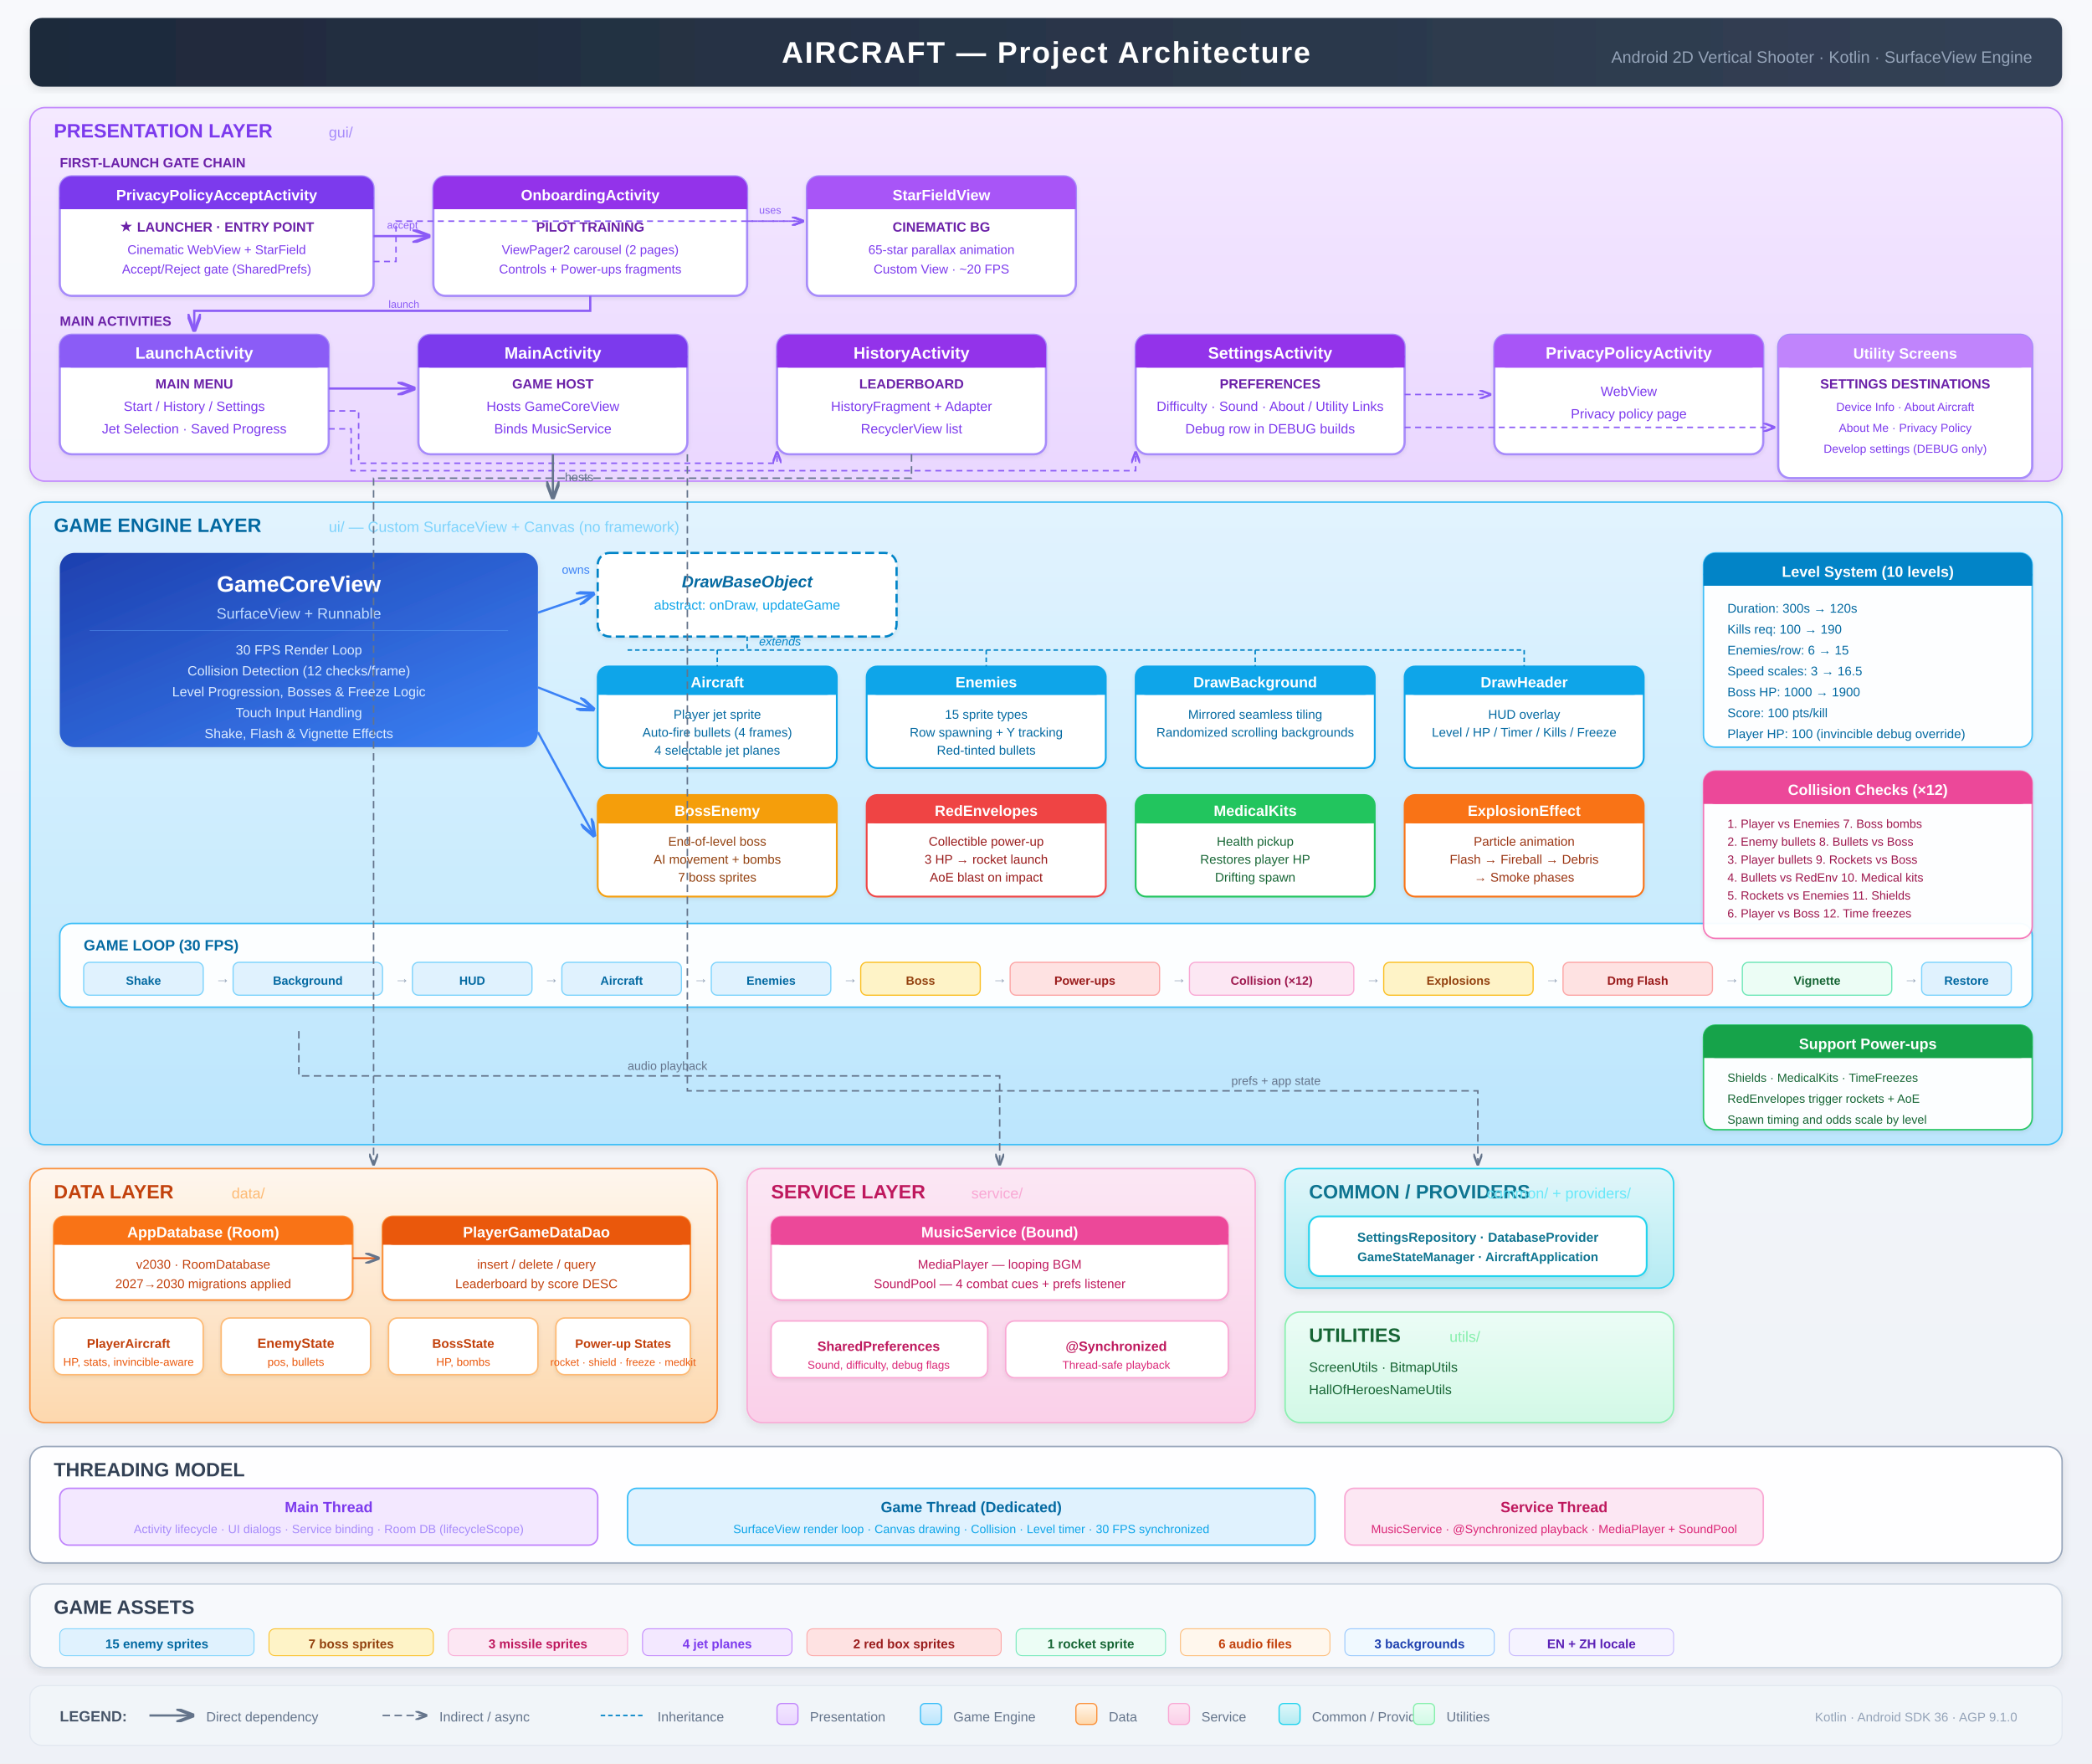
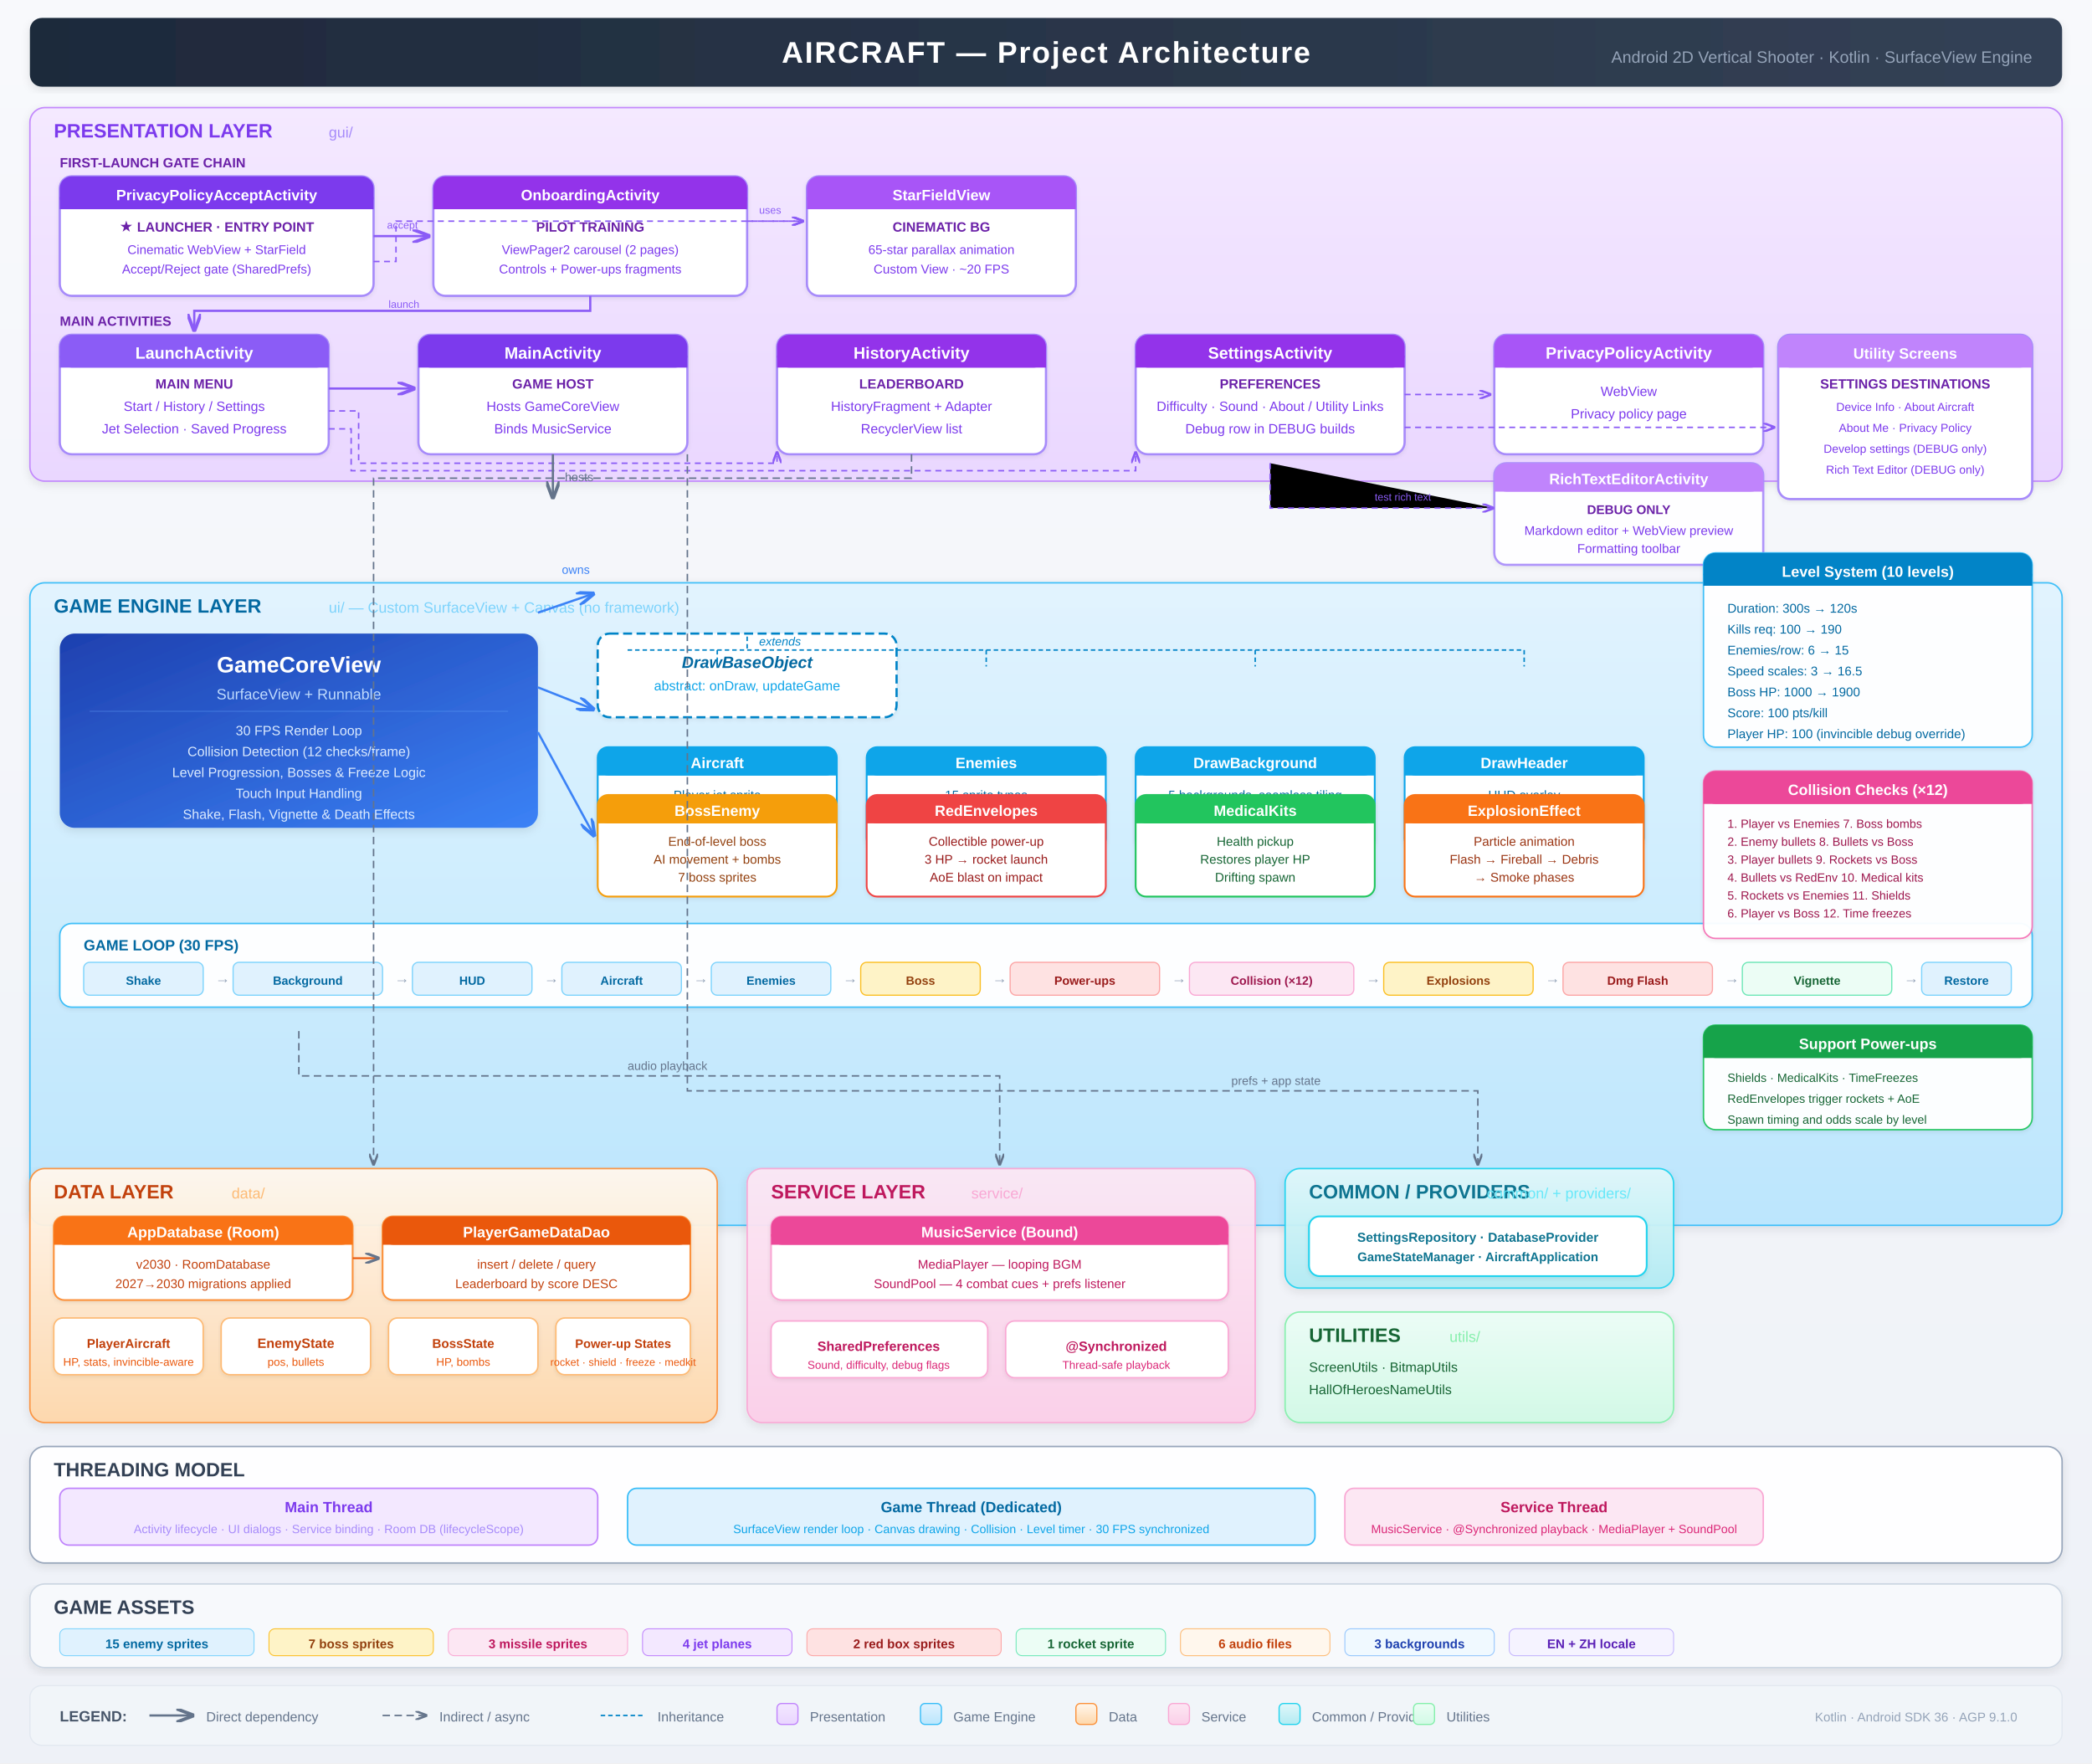
<svg xmlns="http://www.w3.org/2000/svg" width="1400" height="1180" viewBox="0 0 1400 1180" font-family="'Segoe UI', system-ui, -apple-system, Arial, sans-serif">
  <defs>
    <linearGradient id="bg" x1="0%" y1="0%" x2="0%" y2="100%">
      <stop offset="0%" style="stop-color:#f8f9fc" />
      <stop offset="100%" style="stop-color:#eef1f7" />
    </linearGradient>
    <linearGradient id="g-pres" x1="0%" y1="0%" x2="0%" y2="100%">
      <stop offset="0%" style="stop-color:#f3e8ff" />
      <stop offset="100%" style="stop-color:#e9d5ff" />
    </linearGradient>
    <linearGradient id="g-engine" x1="0%" y1="0%" x2="0%" y2="100%">
      <stop offset="0%" style="stop-color:#e0f2fe" />
      <stop offset="100%" style="stop-color:#bae6fd" />
    </linearGradient>
    <linearGradient id="g-data" x1="0%" y1="0%" x2="0%" y2="100%">
      <stop offset="0%" style="stop-color:#fff7ed" />
      <stop offset="100%" style="stop-color:#fed7aa" />
    </linearGradient>
    <linearGradient id="g-svc" x1="0%" y1="0%" x2="0%" y2="100%">
      <stop offset="0%" style="stop-color:#fce7f3" />
      <stop offset="100%" style="stop-color:#fbcfe8" />
    </linearGradient>
    <linearGradient id="g-vm" x1="0%" y1="0%" x2="0%" y2="100%">
      <stop offset="0%" style="stop-color:#e0f7fa" />
      <stop offset="100%" style="stop-color:#b2ebf2" />
    </linearGradient>
    <linearGradient id="g-util" x1="0%" y1="0%" x2="0%" y2="100%">
      <stop offset="0%" style="stop-color:#ecfdf5" />
      <stop offset="100%" style="stop-color:#d1fae5" />
    </linearGradient>
    <linearGradient id="g-core" x1="0%" y1="0%" x2="100%" y2="100%">
      <stop offset="0%" style="stop-color:#1e40af" />
      <stop offset="100%" style="stop-color:#3b82f6" />
    </linearGradient>
    <linearGradient id="g-title" x1="0%" y1="0%" x2="100%" y2="0%">
      <stop offset="0%" style="stop-color:#1e293b" />
      <stop offset="100%" style="stop-color:#334155" />
    </linearGradient>
    <filter id="shadow" x="-2%" y="-2%" width="106%" height="112%">
      <feDropShadow dx="0" dy="2" stdDeviation="3" flood-opacity="0.10" />
    </filter>
    <filter id="shadow-sm" x="-2%" y="-2%" width="106%" height="112%">
      <feDropShadow dx="0" dy="1" stdDeviation="1.5" flood-opacity="0.08" />
    </filter>
    <marker id="arr" markerWidth="8" markerHeight="6" refX="8" refY="3" orient="auto">
      <path d="M0,0 L8,3 L0,6" fill="none" stroke="#64748b" stroke-width="1.5" />
    </marker>
    <marker id="arr-blue" markerWidth="8" markerHeight="6" refX="8" refY="3" orient="auto">
      <path d="M0,0 L8,3 L0,6" fill="none" stroke="#3b82f6" stroke-width="1.5" />
    </marker>
    <marker id="arr-purple" markerWidth="8" markerHeight="6" refX="8" refY="3" orient="auto">
      <path d="M0,0 L8,3 L0,6" fill="none" stroke="#8b5cf6" stroke-width="1.5" />
    </marker>
  </defs>
  <rect width="1400" height="1180" fill="url(#bg)" rx="0" />
  <rect x="20" y="12" width="1360" height="46" rx="8" fill="url(#g-title)" filter="url(#shadow)" />
  <text x="700" y="42" text-anchor="middle" fill="#ffffff" font-size="20" font-weight="700" letter-spacing="1">AIRCRAFT — Project Architecture</text>
  <text x="1360" y="42" text-anchor="end" fill="#94a3b8" font-size="11">Android 2D Vertical Shooter · Kotlin · SurfaceView Engine</text>
  <rect x="20" y="72" width="1360" height="250" rx="10" fill="url(#g-pres)" stroke="#c084fc" stroke-width="1" filter="url(#shadow)" opacity="0.95" />
  <text x="36" y="92" fill="#7c3aed" font-size="13" font-weight="700">PRESENTATION LAYER</text>
  <text x="220" y="92" fill="#a78bfa" font-size="10">gui/</text>
  <text x="40" y="112" fill="#6b21a8" font-size="9" font-weight="600">FIRST-LAUNCH GATE CHAIN</text>
  <rect x="40" y="118" width="210" height="80" rx="8" fill="#ffffff" stroke="#a78bfa" stroke-width="1.5" filter="url(#shadow-sm)" />
  <rect x="40" y="118" width="210" height="22" rx="8" fill="#7c3aed" />
  <rect x="40" y="132" width="210" height="8" fill="#7c3aed" />
  <text x="145" y="134" text-anchor="middle" fill="#ffffff" font-size="10" font-weight="600">PrivacyPolicyAcceptActivity</text>
  <text x="145" y="155" text-anchor="middle" fill="#6b21a8" font-size="9" font-weight="600">★ LAUNCHER · ENTRY POINT</text>
  <text x="145" y="170" text-anchor="middle" fill="#7c3aed" font-size="8.5">Cinematic WebView + StarField</text>
  <text x="145" y="183" text-anchor="middle" fill="#7c3aed" font-size="8.5">Accept/Reject gate (SharedPrefs)</text>
  <rect x="290" y="118" width="210" height="80" rx="8" fill="#ffffff" stroke="#a78bfa" stroke-width="1.5" filter="url(#shadow-sm)" />
  <rect x="290" y="118" width="210" height="22" rx="8" fill="#9333ea" />
  <rect x="290" y="132" width="210" height="8" fill="#9333ea" />
  <text x="395" y="134" text-anchor="middle" fill="#ffffff" font-size="10" font-weight="600">OnboardingActivity</text>
  <text x="395" y="155" text-anchor="middle" fill="#6b21a8" font-size="9" font-weight="600">PILOT TRAINING</text>
  <text x="395" y="170" text-anchor="middle" fill="#7c3aed" font-size="8.5">ViewPager2 carousel (2 pages)</text>
  <text x="395" y="183" text-anchor="middle" fill="#7c3aed" font-size="8.5">Controls + Power-ups fragments</text>
  <rect x="540" y="118" width="180" height="80" rx="8" fill="#ffffff" stroke="#a78bfa" stroke-width="1.5" filter="url(#shadow-sm)" />
  <rect x="540" y="118" width="180" height="22" rx="8" fill="#a855f7" />
  <rect x="540" y="132" width="180" height="8" fill="#a855f7" />
  <text x="630" y="134" text-anchor="middle" fill="#ffffff" font-size="10" font-weight="600">StarFieldView</text>
  <text x="630" y="155" text-anchor="middle" fill="#6b21a8" font-size="9" font-weight="600">CINEMATIC BG</text>
  <text x="630" y="170" text-anchor="middle" fill="#7c3aed" font-size="8.5">65-star parallax animation</text>
  <text x="630" y="183" text-anchor="middle" fill="#7c3aed" font-size="8.5">Custom View · ~20 FPS</text>
  <line x1="250" y1="158" x2="288" y2="158" stroke="#8b5cf6" stroke-width="1.5" marker-end="url(#arr-purple)" />
  <text x="259" y="153" fill="#8b5cf6" font-size="7">accept</text>
  <path d="M250,175 L265,175 L265,148 L538,148" stroke="#8b5cf6" stroke-width="1" stroke-dasharray="4,3" fill="none" marker-end="url(#arr-purple)" />
  <line x1="500" y1="148" x2="538" y2="148" stroke="#8b5cf6" stroke-width="1" stroke-dasharray="4,3" marker-end="url(#arr-purple)" />
  <text x="508" y="143" fill="#8b5cf6" font-size="7">uses</text>
  <text x="40" y="218" fill="#6b21a8" font-size="9" font-weight="600">MAIN ACTIVITIES</text>
  <rect x="40" y="224" width="180" height="80" rx="8" fill="#ffffff" stroke="#a78bfa" stroke-width="1.5" filter="url(#shadow-sm)" />
  <rect x="40" y="224" width="180" height="22" rx="8" fill="#8b5cf6" />
  <rect x="40" y="238" width="180" height="8" fill="#8b5cf6" />
  <text x="130" y="240" text-anchor="middle" fill="#ffffff" font-size="11" font-weight="600">LaunchActivity</text>
  <text x="130" y="260" text-anchor="middle" fill="#6b21a8" font-size="9" font-weight="600">MAIN MENU</text>
  <text x="130" y="275" text-anchor="middle" fill="#7c3aed" font-size="9">Start / History / Settings</text>
  <text x="130" y="290" text-anchor="middle" fill="#7c3aed" font-size="9">Jet Selection · Saved Progress</text>
  <rect x="280" y="224" width="180" height="80" rx="8" fill="#ffffff" stroke="#a78bfa" stroke-width="1.5" filter="url(#shadow-sm)" />
  <rect x="280" y="224" width="180" height="22" rx="8" fill="#7c3aed" />
  <rect x="280" y="238" width="180" height="8" fill="#7c3aed" />
  <text x="370" y="240" text-anchor="middle" fill="#ffffff" font-size="11" font-weight="600">MainActivity</text>
  <text x="370" y="260" text-anchor="middle" fill="#6b21a8" font-size="9" font-weight="600">GAME HOST</text>
  <text x="370" y="275" text-anchor="middle" fill="#7c3aed" font-size="9">Hosts GameCoreView</text>
  <text x="370" y="290" text-anchor="middle" fill="#7c3aed" font-size="9">Binds MusicService</text>
  <rect x="520" y="224" width="180" height="80" rx="8" fill="#ffffff" stroke="#a78bfa" stroke-width="1.5" filter="url(#shadow-sm)" />
  <rect x="520" y="224" width="180" height="22" rx="8" fill="#9333ea" />
  <rect x="520" y="238" width="180" height="8" fill="#9333ea" />
  <text x="610" y="240" text-anchor="middle" fill="#ffffff" font-size="11" font-weight="600">HistoryActivity</text>
  <text x="610" y="260" text-anchor="middle" fill="#6b21a8" font-size="9" font-weight="600">LEADERBOARD</text>
  <text x="610" y="275" text-anchor="middle" fill="#7c3aed" font-size="9">HistoryFragment + Adapter</text>
  <text x="610" y="290" text-anchor="middle" fill="#7c3aed" font-size="9">RecyclerView list</text>
  <rect x="760" y="224" width="180" height="80" rx="8" fill="#ffffff" stroke="#a78bfa" stroke-width="1.5" filter="url(#shadow-sm)" />
  <rect x="760" y="224" width="180" height="22" rx="8" fill="#9333ea" />
  <rect x="760" y="238" width="180" height="8" fill="#9333ea" />
  <text x="850" y="240" text-anchor="middle" fill="#ffffff" font-size="11" font-weight="600">SettingsActivity</text>
  <text x="850" y="260" text-anchor="middle" fill="#6b21a8" font-size="9" font-weight="600">PREFERENCES</text>
  <text x="850" y="275" text-anchor="middle" fill="#7c3aed" font-size="9">Difficulty · Sound · About / Utility Links</text>
  <text x="850" y="290" text-anchor="middle" fill="#7c3aed" font-size="9">Debug row in DEBUG builds</text>
  <rect x="1000" y="224" width="180" height="80" rx="8" fill="#ffffff" stroke="#a78bfa" stroke-width="1.5" filter="url(#shadow-sm)" />
  <rect x="1000" y="224" width="180" height="22" rx="8" fill="#a855f7" />
  <rect x="1000" y="238" width="180" height="8" fill="#a855f7" />
  <text x="1090" y="240" text-anchor="middle" fill="#ffffff" font-size="11" font-weight="600">PrivacyPolicyActivity</text>
  <text x="1090" y="265" text-anchor="middle" fill="#7c3aed" font-size="9">WebView</text>
  <text x="1090" y="280" text-anchor="middle" fill="#7c3aed" font-size="9">Privacy policy page</text>
-   <rect x="1190" y="224" width="170" height="96" rx="8" fill="#ffffff" stroke="#a78bfa" stroke-width="1.5" filter="url(#shadow-sm)" />
+   <rect x="1000" y="310" width="180" height="68" rx="8" fill="#ffffff" stroke="#a78bfa" stroke-width="1.5" filter="url(#shadow-sm)" opacity="0.9" />
+   <rect x="1000" y="310" width="180" height="19" rx="8" fill="#c084fc" />
+   <rect x="1000" y="322" width="180" height="7" fill="#c084fc" />
+   <text x="1090" y="324" text-anchor="middle" fill="#ffffff" font-size="10" font-weight="600">RichTextEditorActivity</text>
+   <text x="1090" y="344" text-anchor="middle" fill="#6b21a8" font-size="8.5" font-weight="600">DEBUG ONLY</text>
+   <text x="1090" y="358" text-anchor="middle" fill="#7c3aed" font-size="8.5">Markdown editor + WebView preview</text>
+   <text x="1090" y="370" text-anchor="middle" fill="#7c3aed" font-size="8.5">Formatting toolbar</text>
+   <rect x="1190" y="224" width="170" height="110" rx="8" fill="#ffffff" stroke="#a78bfa" stroke-width="1.5" filter="url(#shadow-sm)" />
  <rect x="1190" y="224" width="170" height="22" rx="8" fill="#c084fc" />
  <rect x="1190" y="238" width="170" height="8" fill="#c084fc" />
  <text x="1275" y="240" text-anchor="middle" fill="#ffffff" font-size="10" font-weight="600">Utility Screens</text>
  <text x="1275" y="260" text-anchor="middle" fill="#6b21a8" font-size="9" font-weight="600">SETTINGS DESTINATIONS</text>
  <text x="1275" y="275" text-anchor="middle" fill="#7c3aed" font-size="7.8">Device Info · About Aircraft</text>
  <text x="1275" y="289" text-anchor="middle" fill="#7c3aed" font-size="7.8">About Me · Privacy Policy</text>
  <text x="1275" y="303" text-anchor="middle" fill="#7c3aed" font-size="7.8">Develop settings (DEBUG only)</text>
+   <text x="1275" y="317" text-anchor="middle" fill="#7c3aed" font-size="7.8">Rich Text Editor (DEBUG only)</text>
  <path d="M395,198 L395,208 L130,208 L130,222" stroke="#8b5cf6" stroke-width="1.5" fill="none" marker-end="url(#arr-purple)" />
  <text x="260" y="206" fill="#8b5cf6" font-size="7">launch</text>
  <line x1="220" y1="260" x2="278" y2="260" stroke="#8b5cf6" stroke-width="1.5" marker-end="url(#arr-purple)" />
  <path d="M220,275 L240,275 L240,310 L520,310 L520,302" stroke="#8b5cf6" stroke-width="1" stroke-dasharray="4,3" fill="none" marker-end="url(#arr-purple)" />
  <path d="M220,287 L235,287 L235,315 L760,315 L760,302" stroke="#8b5cf6" stroke-width="1" stroke-dasharray="4,3" fill="none" marker-end="url(#arr-purple)" />
  <line x1="940" y1="264" x2="998" y2="264" stroke="#8b5cf6" stroke-width="1" stroke-dasharray="4,3" marker-end="url(#arr-purple)" />
  <line x1="940" y1="286" x2="1188" y2="286" stroke="#8b5cf6" stroke-width="1" stroke-dasharray="4,3" marker-end="url(#arr-purple)" />
-   <rect x="20" y="336" width="1360" height="430" rx="10" fill="url(#g-engine)" stroke="#38bdf8" stroke-width="1" filter="url(#shadow)" opacity="0.95" />
-   <text x="36" y="356" fill="#0369a1" font-size="13" font-weight="700">GAME ENGINE LAYER</text>
-   <text x="220" y="356" fill="#7dd3fc" font-size="10">ui/ — Custom SurfaceView + Canvas (no framework)</text>
-   <rect x="40" y="370" width="320" height="130" rx="10" fill="url(#g-core)" filter="url(#shadow)" />
-   <text x="200" y="396" text-anchor="middle" fill="#ffffff" font-size="15" font-weight="700">GameCoreView</text>
-   <text x="200" y="414" text-anchor="middle" fill="#bfdbfe" font-size="10">SurfaceView + Runnable</text>
-   <line x1="60" y1="422" x2="340" y2="422" stroke="#60a5fa" stroke-width="0.5" opacity="0.5" />
-   <text x="200" y="438" text-anchor="middle" fill="#dbeafe" font-size="9">30 FPS Render Loop</text>
-   <text x="200" y="452" text-anchor="middle" fill="#dbeafe" font-size="9">Collision Detection (12 checks/frame)</text>
-   <text x="200" y="466" text-anchor="middle" fill="#dbeafe" font-size="9">Level Progression, Bosses &amp; Freeze Logic</text>
-   <text x="200" y="480" text-anchor="middle" fill="#dbeafe" font-size="9">Touch Input Handling</text>
-   <text x="200" y="494" text-anchor="middle" fill="#dbeafe" font-size="9">Shake, Flash &amp; Vignette Effects</text>
-   <rect x="400" y="370" width="200" height="56" rx="8" fill="#ffffff" stroke="#0284c7" stroke-width="1.5" stroke-dasharray="6,3" filter="url(#shadow-sm)" />
-   <text x="500" y="393" text-anchor="middle" fill="#0369a1" font-size="11" font-weight="600" font-style="italic">DrawBaseObject</text>
-   <text x="500" y="408" text-anchor="middle" fill="#0ea5e9" font-size="9">abstract: onDraw, updateGame</text>
-   <rect x="400" y="446" width="160" height="68" rx="7" fill="#ffffff" stroke="#0ea5e9" stroke-width="1.2" filter="url(#shadow-sm)" />
-   <rect x="400" y="446" width="160" height="19" rx="7" fill="#0ea5e9" />
-   <rect x="400" y="458" width="160" height="7" fill="#0ea5e9" />
-   <text x="480" y="460" text-anchor="middle" fill="#ffffff" font-size="10" font-weight="600">Aircraft</text>
-   <text x="480" y="481" text-anchor="middle" fill="#0369a1" font-size="8.5">Player jet sprite</text>
-   <text x="480" y="493" text-anchor="middle" fill="#0369a1" font-size="8.5">Auto-fire bullets (4 frames)</text>
-   <text x="480" y="505" text-anchor="middle" fill="#0369a1" font-size="8.5">4 selectable jet planes</text>
-   <rect x="580" y="446" width="160" height="68" rx="7" fill="#ffffff" stroke="#0ea5e9" stroke-width="1.2" filter="url(#shadow-sm)" />
-   <rect x="580" y="446" width="160" height="19" rx="7" fill="#0ea5e9" />
-   <rect x="580" y="458" width="160" height="7" fill="#0ea5e9" />
-   <text x="660" y="460" text-anchor="middle" fill="#ffffff" font-size="10" font-weight="600">Enemies</text>
-   <text x="660" y="481" text-anchor="middle" fill="#0369a1" font-size="8.5">15 sprite types</text>
-   <text x="660" y="493" text-anchor="middle" fill="#0369a1" font-size="8.5">Row spawning + Y tracking</text>
-   <text x="660" y="505" text-anchor="middle" fill="#0369a1" font-size="8.5">Red-tinted bullets</text>
-   <rect x="760" y="446" width="160" height="68" rx="7" fill="#ffffff" stroke="#0ea5e9" stroke-width="1.2" filter="url(#shadow-sm)" />
-   <rect x="760" y="446" width="160" height="19" rx="7" fill="#0ea5e9" />
-   <rect x="760" y="458" width="160" height="7" fill="#0ea5e9" />
-   <text x="840" y="460" text-anchor="middle" fill="#ffffff" font-size="10" font-weight="600">DrawBackground</text>
-   <text x="840" y="481" text-anchor="middle" fill="#0369a1" font-size="8.5">Mirrored seamless tiling</text>
-   <text x="840" y="493" text-anchor="middle" fill="#0369a1" font-size="8.5">Randomized scrolling backgrounds</text>
-   <rect x="940" y="446" width="160" height="68" rx="7" fill="#ffffff" stroke="#0ea5e9" stroke-width="1.2" filter="url(#shadow-sm)" />
-   <rect x="940" y="446" width="160" height="19" rx="7" fill="#0ea5e9" />
-   <rect x="940" y="458" width="160" height="7" fill="#0ea5e9" />
-   <text x="1020" y="460" text-anchor="middle" fill="#ffffff" font-size="10" font-weight="600">DrawHeader</text>
-   <text x="1020" y="481" text-anchor="middle" fill="#0369a1" font-size="8.5">HUD overlay</text>
-   <text x="1020" y="493" text-anchor="middle" fill="#0369a1" font-size="8.5">Level / HP / Timer / Kills / Freeze</text>
+   <path d="M850,310 L850,340 L1000,340" stroke="#8b5cf6" stroke-width="1" stroke-dasharray="4,3" marker-end="url(#arr-purple)" />
+   <text x="920" y="335" fill="#8b5cf6" font-size="7">test rich text</text>
+   <rect x="20" y="390" width="1360" height="430" rx="10" fill="url(#g-engine)" stroke="#38bdf8" stroke-width="1" filter="url(#shadow)" opacity="0.95" />
+   <text x="36" y="410" fill="#0369a1" font-size="13" font-weight="700">GAME ENGINE LAYER</text>
+   <text x="220" y="410" fill="#7dd3fc" font-size="10">ui/ — Custom SurfaceView + Canvas (no framework)</text>
+   <rect x="40" y="424" width="320" height="130" rx="10" fill="url(#g-core)" filter="url(#shadow)" />
+   <text x="200" y="450" text-anchor="middle" fill="#ffffff" font-size="15" font-weight="700">GameCoreView</text>
+   <text x="200" y="468" text-anchor="middle" fill="#bfdbfe" font-size="10">SurfaceView + Runnable</text>
+   <line x1="60" y1="476" x2="340" y2="476" stroke="#60a5fa" stroke-width="0.5" opacity="0.5" />
+   <text x="200" y="492" text-anchor="middle" fill="#dbeafe" font-size="9">30 FPS Render Loop</text>
+   <text x="200" y="506" text-anchor="middle" fill="#dbeafe" font-size="9">Collision Detection (12 checks/frame)</text>
+   <text x="200" y="520" text-anchor="middle" fill="#dbeafe" font-size="9">Level Progression, Bosses &amp; Freeze Logic</text>
+   <text x="200" y="534" text-anchor="middle" fill="#dbeafe" font-size="9">Touch Input Handling</text>
+   <text x="200" y="548" text-anchor="middle" fill="#dbeafe" font-size="9">Shake, Flash, Vignette &amp; Death Effects</text>
+   <rect x="400" y="424" width="200" height="56" rx="8" fill="#ffffff" stroke="#0284c7" stroke-width="1.5" stroke-dasharray="6,3" filter="url(#shadow-sm)" />
+   <text x="500" y="447" text-anchor="middle" fill="#0369a1" font-size="11" font-weight="600" font-style="italic">DrawBaseObject</text>
+   <text x="500" y="462" text-anchor="middle" fill="#0ea5e9" font-size="9">abstract: onDraw, updateGame</text>
+   <rect x="400" y="500" width="160" height="68" rx="7" fill="#ffffff" stroke="#0ea5e9" stroke-width="1.2" filter="url(#shadow-sm)" />
+   <rect x="400" y="500" width="160" height="19" rx="7" fill="#0ea5e9" />
+   <rect x="400" y="512" width="160" height="7" fill="#0ea5e9" />
+   <text x="480" y="514" text-anchor="middle" fill="#ffffff" font-size="10" font-weight="600">Aircraft</text>
+   <text x="480" y="535" text-anchor="middle" fill="#0369a1" font-size="8.5">Player jet sprite</text>
+   <text x="480" y="547" text-anchor="middle" fill="#0369a1" font-size="8.5">Auto-fire bullets (4 frames)</text>
+   <text x="480" y="559" text-anchor="middle" fill="#0369a1" font-size="8.5">4 selectable jet planes</text>
+   <rect x="580" y="500" width="160" height="68" rx="7" fill="#ffffff" stroke="#0ea5e9" stroke-width="1.2" filter="url(#shadow-sm)" />
+   <rect x="580" y="500" width="160" height="19" rx="7" fill="#0ea5e9" />
+   <rect x="580" y="512" width="160" height="7" fill="#0ea5e9" />
+   <text x="660" y="514" text-anchor="middle" fill="#ffffff" font-size="10" font-weight="600">Enemies</text>
+   <text x="660" y="535" text-anchor="middle" fill="#0369a1" font-size="8.5">15 sprite types</text>
+   <text x="660" y="547" text-anchor="middle" fill="#0369a1" font-size="8.5">Row spawning + Y tracking</text>
+   <text x="660" y="559" text-anchor="middle" fill="#0369a1" font-size="8.5">Red-tinted bullets</text>
+   <rect x="760" y="500" width="160" height="68" rx="7" fill="#ffffff" stroke="#0ea5e9" stroke-width="1.2" filter="url(#shadow-sm)" />
+   <rect x="760" y="500" width="160" height="19" rx="7" fill="#0ea5e9" />
+   <rect x="760" y="512" width="160" height="7" fill="#0ea5e9" />
+   <text x="840" y="514" text-anchor="middle" fill="#ffffff" font-size="10" font-weight="600">DrawBackground</text>
+   <text x="840" y="535" text-anchor="middle" fill="#0369a1" font-size="8.5">5 backgrounds, seamless tiling</text>
+   <text x="840" y="547" text-anchor="middle" fill="#0369a1" font-size="8.5">Randomized scrolling</text>
+   <rect x="940" y="500" width="160" height="68" rx="7" fill="#ffffff" stroke="#0ea5e9" stroke-width="1.2" filter="url(#shadow-sm)" />
+   <rect x="940" y="500" width="160" height="19" rx="7" fill="#0ea5e9" />
+   <rect x="940" y="512" width="160" height="7" fill="#0ea5e9" />
+   <text x="1020" y="514" text-anchor="middle" fill="#ffffff" font-size="10" font-weight="600">DrawHeader</text>
+   <text x="1020" y="535" text-anchor="middle" fill="#0369a1" font-size="8.5">HUD overlay</text>
+   <text x="1020" y="547" text-anchor="middle" fill="#0369a1" font-size="8.5">Level / HP / Timer / Kills / Freeze</text>
  <line x1="500" y1="426" x2="500" y2="435" stroke="#0284c7" stroke-width="1" stroke-dasharray="3,2" />
  <line x1="420" y1="435" x2="1020" y2="435" stroke="#0284c7" stroke-width="1" stroke-dasharray="3,2" />
  <line x1="480" y1="435" x2="480" y2="446" stroke="#0284c7" stroke-width="1" stroke-dasharray="3,2" />
  <line x1="660" y1="435" x2="660" y2="446" stroke="#0284c7" stroke-width="1" stroke-dasharray="3,2" />
  <line x1="840" y1="435" x2="840" y2="446" stroke="#0284c7" stroke-width="1" stroke-dasharray="3,2" />
  <line x1="1020" y1="435" x2="1020" y2="446" stroke="#0284c7" stroke-width="1" stroke-dasharray="3,2" />
  <text x="508" y="432" fill="#0284c7" font-size="8" font-style="italic">extends</text>
  <rect x="400" y="532" width="160" height="68" rx="7" fill="#ffffff" stroke="#f59e0b" stroke-width="1.2" filter="url(#shadow-sm)" />
  <rect x="400" y="532" width="160" height="19" rx="7" fill="#f59e0b" />
  <rect x="400" y="544" width="160" height="7" fill="#f59e0b" />
  <text x="480" y="546" text-anchor="middle" fill="#ffffff" font-size="10" font-weight="600">BossEnemy</text>
  <text x="480" y="566" text-anchor="middle" fill="#92400e" font-size="8.5">End-of-level boss</text>
  <text x="480" y="578" text-anchor="middle" fill="#92400e" font-size="8.5">AI movement + bombs</text>
  <text x="480" y="590" text-anchor="middle" fill="#92400e" font-size="8.5">7 boss sprites</text>
  <rect x="580" y="532" width="160" height="68" rx="7" fill="#ffffff" stroke="#ef4444" stroke-width="1.2" filter="url(#shadow-sm)" />
  <rect x="580" y="532" width="160" height="19" rx="7" fill="#ef4444" />
  <rect x="580" y="544" width="160" height="7" fill="#ef4444" />
  <text x="660" y="546" text-anchor="middle" fill="#ffffff" font-size="10" font-weight="600">RedEnvelopes</text>
  <text x="660" y="566" text-anchor="middle" fill="#991b1b" font-size="8.5">Collectible power-up</text>
  <text x="660" y="578" text-anchor="middle" fill="#991b1b" font-size="8.5">3 HP → rocket launch</text>
  <text x="660" y="590" text-anchor="middle" fill="#991b1b" font-size="8.5">AoE blast on impact</text>
  <rect x="760" y="532" width="160" height="68" rx="7" fill="#ffffff" stroke="#22c55e" stroke-width="1.2" filter="url(#shadow-sm)" />
  <rect x="760" y="532" width="160" height="19" rx="7" fill="#22c55e" />
  <rect x="760" y="544" width="160" height="7" fill="#22c55e" />
  <text x="840" y="546" text-anchor="middle" fill="#ffffff" font-size="10" font-weight="600">MedicalKits</text>
  <text x="840" y="566" text-anchor="middle" fill="#166534" font-size="8.5">Health pickup</text>
  <text x="840" y="578" text-anchor="middle" fill="#166534" font-size="8.5">Restores player HP</text>
  <text x="840" y="590" text-anchor="middle" fill="#166534" font-size="8.5">Drifting spawn</text>
  <rect x="940" y="532" width="160" height="68" rx="7" fill="#ffffff" stroke="#f97316" stroke-width="1.2" filter="url(#shadow-sm)" />
  <rect x="940" y="532" width="160" height="19" rx="7" fill="#f97316" />
  <rect x="940" y="544" width="160" height="7" fill="#f97316" />
  <text x="1020" y="546" text-anchor="middle" fill="#ffffff" font-size="10" font-weight="600">ExplosionEffect</text>
  <text x="1020" y="566" text-anchor="middle" fill="#9a3412" font-size="8.5">Particle animation</text>
  <text x="1020" y="578" text-anchor="middle" fill="#9a3412" font-size="8.5">Flash → Fireball → Debris</text>
  <text x="1020" y="590" text-anchor="middle" fill="#9a3412" font-size="8.5">→ Smoke phases</text>
  <line x1="360" y1="410" x2="398" y2="397" stroke="#3b82f6" stroke-width="1.5" marker-end="url(#arr-blue)" />
  <line x1="360" y1="460" x2="398" y2="475" stroke="#3b82f6" stroke-width="1.5" marker-end="url(#arr-blue)" />
  <line x1="360" y1="490" x2="398" y2="560" stroke="#3b82f6" stroke-width="1.5" marker-end="url(#arr-blue)" />
  <text x="376" y="384" fill="#3b82f6" font-size="8">owns</text>
  <rect x="40" y="618" width="1320" height="56" rx="8" fill="#ffffff" stroke="#38bdf8" stroke-width="1" filter="url(#shadow-sm)" opacity="0.95" />
  <text x="56" y="636" fill="#0369a1" font-size="10" font-weight="700">GAME LOOP (30 FPS)</text>
  <rect x="56" y="644" width="80" height="22" rx="4" fill="#e0f2fe" stroke="#7dd3fc" stroke-width="0.8" />
  <text x="96" y="659" text-anchor="middle" fill="#0369a1" font-size="8" font-weight="600">Shake</text>
  <text x="144" y="658" fill="#94a3b8" font-size="10">→</text>
  <rect x="156" y="644" width="100" height="22" rx="4" fill="#e0f2fe" stroke="#7dd3fc" stroke-width="0.8" />
  <text x="206" y="659" text-anchor="middle" fill="#0369a1" font-size="8" font-weight="600">Background</text>
  <text x="264" y="658" fill="#94a3b8" font-size="10">→</text>
  <rect x="276" y="644" width="80" height="22" rx="4" fill="#e0f2fe" stroke="#7dd3fc" stroke-width="0.8" />
  <text x="316" y="659" text-anchor="middle" fill="#0369a1" font-size="8" font-weight="600">HUD</text>
  <text x="364" y="658" fill="#94a3b8" font-size="10">→</text>
  <rect x="376" y="644" width="80" height="22" rx="4" fill="#e0f2fe" stroke="#7dd3fc" stroke-width="0.8" />
  <text x="416" y="659" text-anchor="middle" fill="#0369a1" font-size="8" font-weight="600">Aircraft</text>
  <text x="464" y="658" fill="#94a3b8" font-size="10">→</text>
  <rect x="476" y="644" width="80" height="22" rx="4" fill="#e0f2fe" stroke="#7dd3fc" stroke-width="0.8" />
  <text x="516" y="659" text-anchor="middle" fill="#0369a1" font-size="8" font-weight="600">Enemies</text>
  <text x="564" y="658" fill="#94a3b8" font-size="10">→</text>
  <rect x="576" y="644" width="80" height="22" rx="4" fill="#fef3c7" stroke="#fbbf24" stroke-width="0.8" />
  <text x="616" y="659" text-anchor="middle" fill="#92400e" font-size="8" font-weight="600">Boss</text>
  <text x="664" y="658" fill="#94a3b8" font-size="10">→</text>
  <rect x="676" y="644" width="100" height="22" rx="4" fill="#fee2e2" stroke="#fca5a5" stroke-width="0.8" />
  <text x="726" y="659" text-anchor="middle" fill="#991b1b" font-size="8" font-weight="600">Power-ups</text>
  <text x="784" y="658" fill="#94a3b8" font-size="10">→</text>
  <rect x="796" y="644" width="110" height="22" rx="4" fill="#fce7f3" stroke="#f9a8d4" stroke-width="0.8" />
  <text x="851" y="659" text-anchor="middle" fill="#9d174d" font-size="8" font-weight="600">Collision (×12)</text>
  <text x="914" y="658" fill="#94a3b8" font-size="10">→</text>
  <rect x="926" y="644" width="100" height="22" rx="4" fill="#fef3c7" stroke="#fbbf24" stroke-width="0.8" />
  <text x="976" y="659" text-anchor="middle" fill="#92400e" font-size="8" font-weight="600">Explosions</text>
  <text x="1034" y="658" fill="#94a3b8" font-size="10">→</text>
  <rect x="1046" y="644" width="100" height="22" rx="4" fill="#fee2e2" stroke="#fca5a5" stroke-width="0.8" />
  <text x="1096" y="659" text-anchor="middle" fill="#991b1b" font-size="8" font-weight="600">Dmg Flash</text>
  <text x="1154" y="658" fill="#94a3b8" font-size="10">→</text>
  <rect x="1166" y="644" width="100" height="22" rx="4" fill="#ecfdf5" stroke="#6ee7b7" stroke-width="0.8" />
  <text x="1216" y="659" text-anchor="middle" fill="#166534" font-size="8" font-weight="600">Vignette</text>
  <text x="1274" y="658" fill="#94a3b8" font-size="10">→</text>
  <rect x="1286" y="644" width="60" height="22" rx="4" fill="#e0f2fe" stroke="#7dd3fc" stroke-width="0.8" />
  <text x="1316" y="659" text-anchor="middle" fill="#0369a1" font-size="8" font-weight="600">Restore</text>
  <rect x="1140" y="370" width="220" height="130" rx="8" fill="#ffffff" stroke="#38bdf8" stroke-width="1" filter="url(#shadow-sm)" opacity="0.95" />
  <rect x="1140" y="370" width="220" height="22" rx="8" fill="#0284c7" />
  <rect x="1140" y="384" width="220" height="8" fill="#0284c7" />
  <text x="1250" y="386" text-anchor="middle" fill="#ffffff" font-size="10" font-weight="600">Level System (10 levels)</text>
  <text x="1156" y="410" fill="#0369a1" font-size="8.5">Duration: 300s → 120s</text>
  <text x="1156" y="424" fill="#0369a1" font-size="8.5">Kills req: 100 → 190</text>
  <text x="1156" y="438" fill="#0369a1" font-size="8.5">Enemies/row: 6 → 15</text>
  <text x="1156" y="452" fill="#0369a1" font-size="8.5">Speed scales: 3 → 16.5</text>
  <text x="1156" y="466" fill="#0369a1" font-size="8.5">Boss HP: 1000 → 1900</text>
  <text x="1156" y="480" fill="#0369a1" font-size="8.5">Score: 100 pts/kill</text>
  <text x="1156" y="494" fill="#0369a1" font-size="8.5">Player HP: 100 (invincible debug override)</text>
  <rect x="1140" y="516" width="220" height="112" rx="8" fill="#ffffff" stroke="#f472b6" stroke-width="1" filter="url(#shadow-sm)" opacity="0.95" />
  <rect x="1140" y="516" width="220" height="22" rx="8" fill="#ec4899" />
  <rect x="1140" y="530" width="220" height="8" fill="#ec4899" />
  <text x="1250" y="532" text-anchor="middle" fill="#ffffff" font-size="10" font-weight="600">Collision Checks (×12)</text>
  <text x="1156" y="554" fill="#9d174d" font-size="8">1. Player vs Enemies   7. Boss bombs</text>
  <text x="1156" y="566" fill="#9d174d" font-size="8">2. Enemy bullets       8. Bullets vs Boss</text>
  <text x="1156" y="578" fill="#9d174d" font-size="8">3. Player bullets      9. Rockets vs Boss</text>
  <text x="1156" y="590" fill="#9d174d" font-size="8">4. Bullets vs RedEnv  10. Medical kits</text>
  <text x="1156" y="602" fill="#9d174d" font-size="8">5. Rockets vs Enemies 11. Shields</text>
  <text x="1156" y="614" fill="#9d174d" font-size="8">6. Player vs Boss     12. Time freezes</text>
  <rect x="1140" y="686" width="220" height="70" rx="8" fill="#ffffff" stroke="#22c55e" stroke-width="1" filter="url(#shadow-sm)" opacity="0.95" />
  <rect x="1140" y="686" width="220" height="22" rx="8" fill="#16a34a" />
  <rect x="1140" y="700" width="220" height="8" fill="#16a34a" />
  <text x="1250" y="702" text-anchor="middle" fill="#ffffff" font-size="10" font-weight="600">Support Power-ups</text>
  <text x="1156" y="724" fill="#166534" font-size="8">Shields · MedicalKits · TimeFreezes</text>
  <text x="1156" y="738" fill="#166534" font-size="8">RedEnvelopes trigger rockets + AoE</text>
  <text x="1156" y="752" fill="#166534" font-size="8">Spawn timing and odds scale by level</text>
  <rect x="20" y="782" width="460" height="170" rx="10" fill="url(#g-data)" stroke="#fb923c" stroke-width="1" filter="url(#shadow)" opacity="0.95" />
  <text x="36" y="802" fill="#c2410c" font-size="13" font-weight="700">DATA LAYER</text>
  <text x="155" y="802" fill="#fdba74" font-size="10">data/</text>
  <rect x="36" y="814" width="200" height="56" rx="7" fill="#ffffff" stroke="#fb923c" stroke-width="1.2" filter="url(#shadow-sm)" />
  <rect x="36" y="814" width="200" height="19" rx="7" fill="#f97316" />
  <rect x="36" y="826" width="200" height="7" fill="#f97316" />
  <text x="136" y="828" text-anchor="middle" fill="#ffffff" font-size="10" font-weight="600">AppDatabase (Room)</text>
  <text x="136" y="849" text-anchor="middle" fill="#c2410c" font-size="8.5">v2030 · RoomDatabase</text>
  <text x="136" y="862" text-anchor="middle" fill="#c2410c" font-size="8.5">2027→2030 migrations applied</text>
  <rect x="256" y="814" width="206" height="56" rx="7" fill="#ffffff" stroke="#fb923c" stroke-width="1.2" filter="url(#shadow-sm)" />
  <rect x="256" y="814" width="206" height="19" rx="7" fill="#ea580c" />
  <rect x="256" y="826" width="206" height="7" fill="#ea580c" />
  <text x="359" y="828" text-anchor="middle" fill="#ffffff" font-size="10" font-weight="600">PlayerGameDataDao</text>
  <text x="359" y="849" text-anchor="middle" fill="#c2410c" font-size="8.5">insert / delete / query</text>
  <text x="359" y="862" text-anchor="middle" fill="#c2410c" font-size="8.5">Leaderboard by score DESC</text>
  <rect x="36" y="882" width="100" height="38" rx="6" fill="#ffffff" stroke="#fdba74" stroke-width="1" filter="url(#shadow-sm)" />
  <text x="86" y="902" text-anchor="middle" fill="#c2410c" font-size="8.5" font-weight="600">PlayerAircraft</text>
  <text x="86" y="914" text-anchor="middle" fill="#ea580c" font-size="7.5">HP, stats, invincible-aware</text>
  <rect x="148" y="882" width="100" height="38" rx="6" fill="#ffffff" stroke="#fdba74" stroke-width="1" filter="url(#shadow-sm)" />
  <text x="198" y="902" text-anchor="middle" fill="#c2410c" font-size="9" font-weight="600">EnemyState</text>
  <text x="198" y="914" text-anchor="middle" fill="#ea580c" font-size="7.5">pos, bullets</text>
  <rect x="260" y="882" width="100" height="38" rx="6" fill="#ffffff" stroke="#fdba74" stroke-width="1" filter="url(#shadow-sm)" />
  <text x="310" y="902" text-anchor="middle" fill="#c2410c" font-size="8.5" font-weight="600">BossState</text>
  <text x="310" y="914" text-anchor="middle" fill="#ea580c" font-size="7.5">HP, bombs</text>
  <rect x="372" y="882" width="90" height="38" rx="6" fill="#ffffff" stroke="#fdba74" stroke-width="1" filter="url(#shadow-sm)" />
  <text x="417" y="902" text-anchor="middle" fill="#c2410c" font-size="8.2" font-weight="600">Power-up States</text>
  <text x="417" y="914" text-anchor="middle" fill="#ea580c" font-size="7.1">rocket · shield · freeze · medkit</text>
  <line x1="236" y1="842" x2="254" y2="842" stroke="#ea580c" stroke-width="1.2" marker-end="url(#arr)" />
  <rect x="500" y="782" width="340" height="170" rx="10" fill="url(#g-svc)" stroke="#f9a8d4" stroke-width="1" filter="url(#shadow)" opacity="0.95" />
  <text x="516" y="802" fill="#be185d" font-size="13" font-weight="700">SERVICE LAYER</text>
  <text x="650" y="802" fill="#f9a8d4" font-size="10">service/</text>
  <rect x="516" y="814" width="306" height="56" rx="7" fill="#ffffff" stroke="#f9a8d4" stroke-width="1.2" filter="url(#shadow-sm)" />
  <rect x="516" y="814" width="306" height="19" rx="7" fill="#ec4899" />
  <rect x="516" y="826" width="306" height="7" fill="#ec4899" />
  <text x="669" y="828" text-anchor="middle" fill="#ffffff" font-size="10" font-weight="600">MusicService (Bound)</text>
  <text x="669" y="849" text-anchor="middle" fill="#be185d" font-size="8.5">MediaPlayer — looping BGM</text>
  <text x="669" y="862" text-anchor="middle" fill="#be185d" font-size="8.5">SoundPool — 4 combat cues + prefs listener</text>
  <rect x="516" y="884" width="145" height="38" rx="6" fill="#ffffff" stroke="#f9a8d4" stroke-width="1" filter="url(#shadow-sm)" />
  <text x="588" y="904" text-anchor="middle" fill="#be185d" font-size="9" font-weight="600">SharedPreferences</text>
  <text x="588" y="916" text-anchor="middle" fill="#db2777" font-size="7.5">Sound, difficulty, debug flags</text>
  <rect x="673" y="884" width="149" height="38" rx="6" fill="#ffffff" stroke="#f9a8d4" stroke-width="1" filter="url(#shadow-sm)" />
  <text x="747" y="904" text-anchor="middle" fill="#be185d" font-size="9" font-weight="600">@Synchronized</text>
  <text x="747" y="916" text-anchor="middle" fill="#db2777" font-size="7.5">Thread-safe playback</text>
  <rect x="860" y="782" width="260" height="80" rx="10" fill="url(#g-vm)" stroke="#22d3ee" stroke-width="1" filter="url(#shadow)" opacity="0.95" />
  <text x="876" y="802" fill="#0e7490" font-size="13" font-weight="700">COMMON / PROVIDERS</text>
  <text x="995" y="802" fill="#67e8f9" font-size="10">common/ + providers/</text>
  <rect x="876" y="814" width="226" height="40" rx="7" fill="#ffffff" stroke="#22d3ee" stroke-width="1.2" filter="url(#shadow-sm)" />
  <text x="989" y="831" text-anchor="middle" fill="#0e7490" font-size="8.7" font-weight="600">SettingsRepository · DatabaseProvider</text>
  <text x="989" y="844" text-anchor="middle" fill="#0e7490" font-size="8.4" font-weight="600">GameStateManager · AircraftApplication</text>
  <rect x="860" y="878" width="260" height="74" rx="10" fill="url(#g-util)" stroke="#86efac" stroke-width="1" filter="url(#shadow)" opacity="0.95" />
  <text x="876" y="898" fill="#166534" font-size="13" font-weight="700">UTILITIES</text>
  <text x="970" y="898" fill="#86efac" font-size="10">utils/</text>
  <text x="876" y="918" fill="#166534" font-size="9">ScreenUtils · BitmapUtils</text>
  <text x="876" y="933" fill="#166534" font-size="9">HallOfHeroesNameUtils</text>
  <rect x="20" y="968" width="1360" height="78" rx="10" fill="#ffffff" stroke="#94a3b8" stroke-width="1" filter="url(#shadow)" opacity="0.95" />
  <text x="36" y="988" fill="#334155" font-size="13" font-weight="700">THREADING MODEL</text>
  <rect x="40" y="996" width="360" height="38" rx="6" fill="#f3e8ff" stroke="#c084fc" stroke-width="1" />
  <text x="220" y="1012" text-anchor="middle" fill="#7c3aed" font-size="10" font-weight="600">Main Thread</text>
  <text x="220" y="1026" text-anchor="middle" fill="#a78bfa" font-size="8">Activity lifecycle · UI dialogs · Service binding · Room DB (lifecycleScope)</text>
  <rect x="420" y="996" width="460" height="38" rx="6" fill="#e0f2fe" stroke="#38bdf8" stroke-width="1" />
  <text x="650" y="1012" text-anchor="middle" fill="#0369a1" font-size="10" font-weight="600">Game Thread (Dedicated)</text>
  <text x="650" y="1026" text-anchor="middle" fill="#0ea5e9" font-size="8">SurfaceView render loop · Canvas drawing · Collision · Level timer · 30 FPS synchronized</text>
  <rect x="900" y="996" width="280" height="38" rx="6" fill="#fce7f3" stroke="#f9a8d4" stroke-width="1" />
  <text x="1040" y="1012" text-anchor="middle" fill="#be185d" font-size="10" font-weight="600">Service Thread</text>
  <text x="1040" y="1026" text-anchor="middle" fill="#db2777" font-size="8">MusicService · @Synchronized playback · MediaPlayer + SoundPool</text>
  <line x1="370" y1="304" x2="370" y2="334" stroke="#64748b" stroke-width="1.5" marker-end="url(#arr)" />
  <text x="378" y="322" fill="#64748b" font-size="8">hosts</text>
  <path d="M610,304 L610,320 L250,320 L250,780" stroke="#64748b" stroke-width="1" stroke-dasharray="5,3" fill="none" marker-end="url(#arr)" />
  <path d="M200,690 L200,720 L669,720 L669,780" stroke="#64748b" stroke-width="1" stroke-dasharray="5,3" fill="none" marker-end="url(#arr)" />
  <text x="420" y="716" fill="#64748b" font-size="8">audio playback</text>
  <path d="M460,304 L460,320 L460,730 L989,730 L989,780" stroke="#64748b" stroke-width="1" stroke-dasharray="5,3" fill="none" marker-end="url(#arr)" />
  <text x="824" y="726" fill="#64748b" font-size="8">prefs + app state</text>
  <rect x="20" y="1060" width="1360" height="56" rx="10" fill="#f8fafc" stroke="#cbd5e1" stroke-width="1" filter="url(#shadow)" opacity="0.95" />
  <text x="36" y="1080" fill="#334155" font-size="13" font-weight="700">GAME ASSETS</text>
  <rect x="40" y="1090" width="130" height="18" rx="4" fill="#e0f2fe" stroke="#7dd3fc" stroke-width="0.6" />
  <text x="105" y="1103" text-anchor="middle" fill="#0369a1" font-size="8.5" font-weight="600">15 enemy sprites</text>
  <rect x="180" y="1090" width="110" height="18" rx="4" fill="#fef3c7" stroke="#fbbf24" stroke-width="0.6" />
  <text x="235" y="1103" text-anchor="middle" fill="#92400e" font-size="8.5" font-weight="600">7 boss sprites</text>
  <rect x="300" y="1090" width="120" height="18" rx="4" fill="#fce7f3" stroke="#f9a8d4" stroke-width="0.6" />
  <text x="360" y="1103" text-anchor="middle" fill="#be185d" font-size="8.5" font-weight="600">3 missile sprites</text>
  <rect x="430" y="1090" width="100" height="18" rx="4" fill="#f3e8ff" stroke="#c084fc" stroke-width="0.6" />
  <text x="480" y="1103" text-anchor="middle" fill="#7c3aed" font-size="8.5" font-weight="600">4 jet planes</text>
  <rect x="540" y="1090" width="130" height="18" rx="4" fill="#fee2e2" stroke="#fca5a5" stroke-width="0.6" />
  <text x="605" y="1103" text-anchor="middle" fill="#991b1b" font-size="8.5" font-weight="600">2 red box sprites</text>
  <rect x="680" y="1090" width="100" height="18" rx="4" fill="#ecfdf5" stroke="#6ee7b7" stroke-width="0.6" />
  <text x="730" y="1103" text-anchor="middle" fill="#166534" font-size="8.5" font-weight="600">1 rocket sprite</text>
  <rect x="790" y="1090" width="100" height="18" rx="4" fill="#fff7ed" stroke="#fdba74" stroke-width="0.6" />
  <text x="840" y="1103" text-anchor="middle" fill="#c2410c" font-size="8.5" font-weight="600">6 audio files</text>
  <rect x="900" y="1090" width="100" height="18" rx="4" fill="#f0f9ff" stroke="#93c5fd" stroke-width="0.6" />
  <text x="950" y="1103" text-anchor="middle" fill="#1e40af" font-size="8.5" font-weight="600">3 backgrounds</text>
  <rect x="1010" y="1090" width="110" height="18" rx="4" fill="#f5f3ff" stroke="#c4b5fd" stroke-width="0.6" />
  <text x="1065" y="1103" text-anchor="middle" fill="#5b21b6" font-size="8.5" font-weight="600">EN + ZH locale</text>
  <rect x="20" y="1128" width="1360" height="40" rx="8" fill="#f1f5f9" stroke="#e2e8f0" stroke-width="0.8" />
  <text x="40" y="1152" fill="#475569" font-size="10" font-weight="600">LEGEND:</text>
  <line x1="100" y1="1148" x2="130" y2="1148" stroke="#64748b" stroke-width="1.5" marker-end="url(#arr)" />
  <text x="138" y="1152" fill="#64748b" font-size="9">Direct dependency</text>
  <line x1="256" y1="1148" x2="286" y2="1148" stroke="#64748b" stroke-width="1" stroke-dasharray="5,3" marker-end="url(#arr)" />
  <text x="294" y="1152" fill="#64748b" font-size="9">Indirect / async</text>
  <line x1="402" y1="1148" x2="432" y2="1148" stroke="#0284c7" stroke-width="1" stroke-dasharray="3,2" />
  <text x="440" y="1152" fill="#64748b" font-size="9">Inheritance</text>
  <rect x="520" y="1140" width="14" height="14" rx="3" fill="url(#g-pres)" stroke="#c084fc" stroke-width="0.8" />
  <text x="542" y="1152" fill="#64748b" font-size="9">Presentation</text>
  <rect x="616" y="1140" width="14" height="14" rx="3" fill="url(#g-engine)" stroke="#38bdf8" stroke-width="0.8" />
  <text x="638" y="1152" fill="#64748b" font-size="9">Game Engine</text>
  <rect x="720" y="1140" width="14" height="14" rx="3" fill="url(#g-data)" stroke="#fb923c" stroke-width="0.8" />
  <text x="742" y="1152" fill="#64748b" font-size="9">Data</text>
  <rect x="782" y="1140" width="14" height="14" rx="3" fill="url(#g-svc)" stroke="#f9a8d4" stroke-width="0.8" />
  <text x="804" y="1152" fill="#64748b" font-size="9">Service</text>
  <rect x="856" y="1140" width="14" height="14" rx="3" fill="url(#g-vm)" stroke="#22d3ee" stroke-width="0.8" />
  <text x="878" y="1152" fill="#64748b" font-size="9">Common / Provider</text>
  <rect x="946" y="1140" width="14" height="14" rx="3" fill="url(#g-util)" stroke="#86efac" stroke-width="0.8" />
  <text x="968" y="1152" fill="#64748b" font-size="9">Utilities</text>
  <text x="1350" y="1152" text-anchor="end" fill="#94a3b8" font-size="8.5">Kotlin · Android SDK 36 · AGP 9.1.0</text>
</svg>
